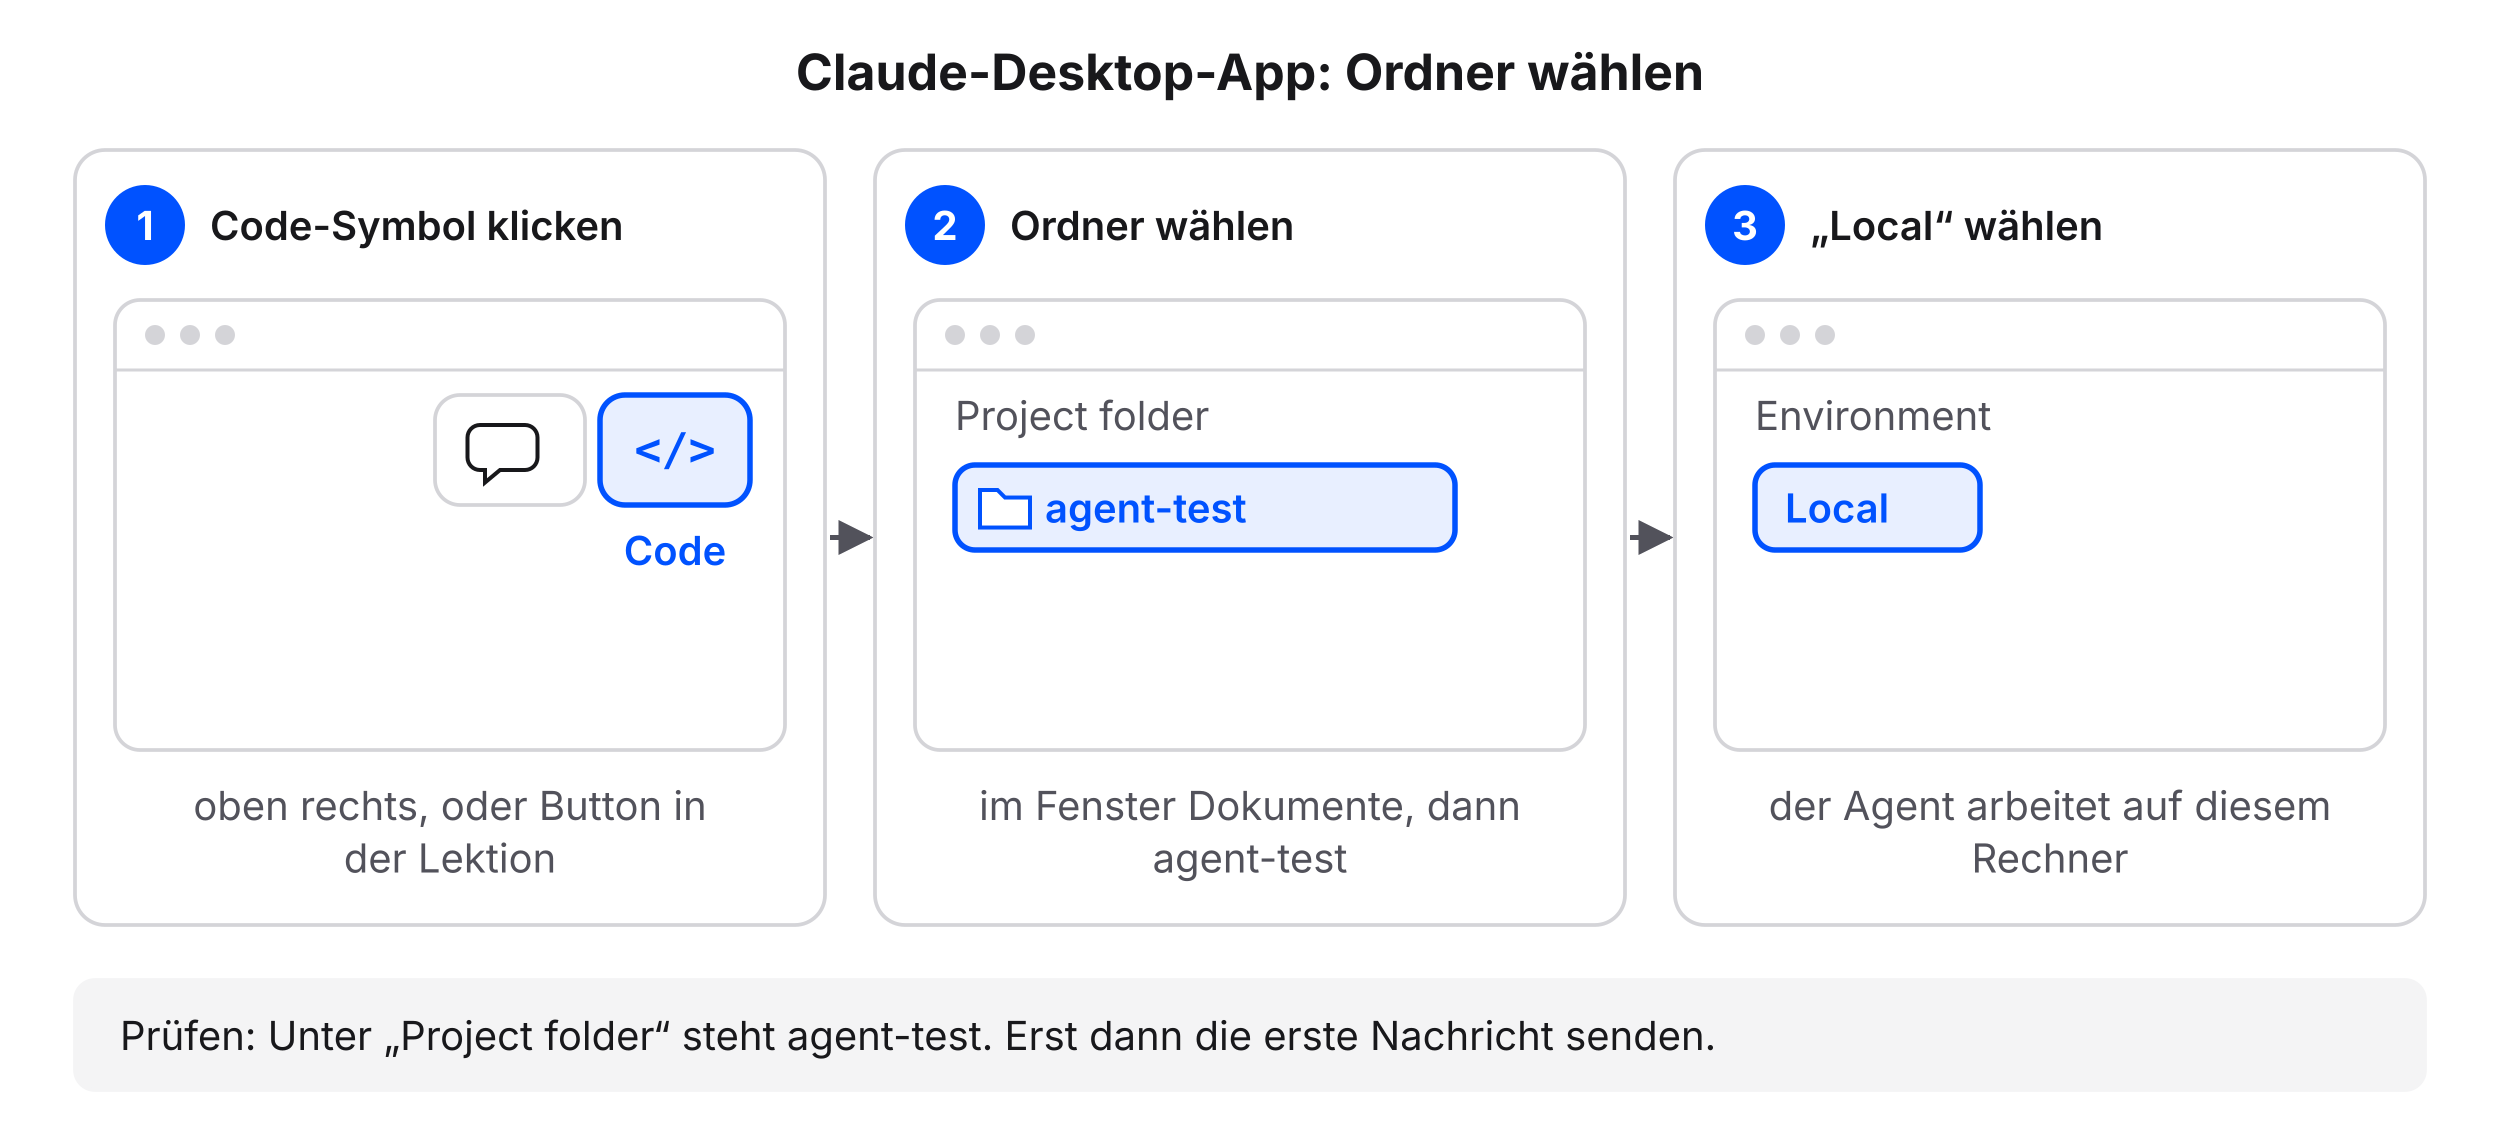
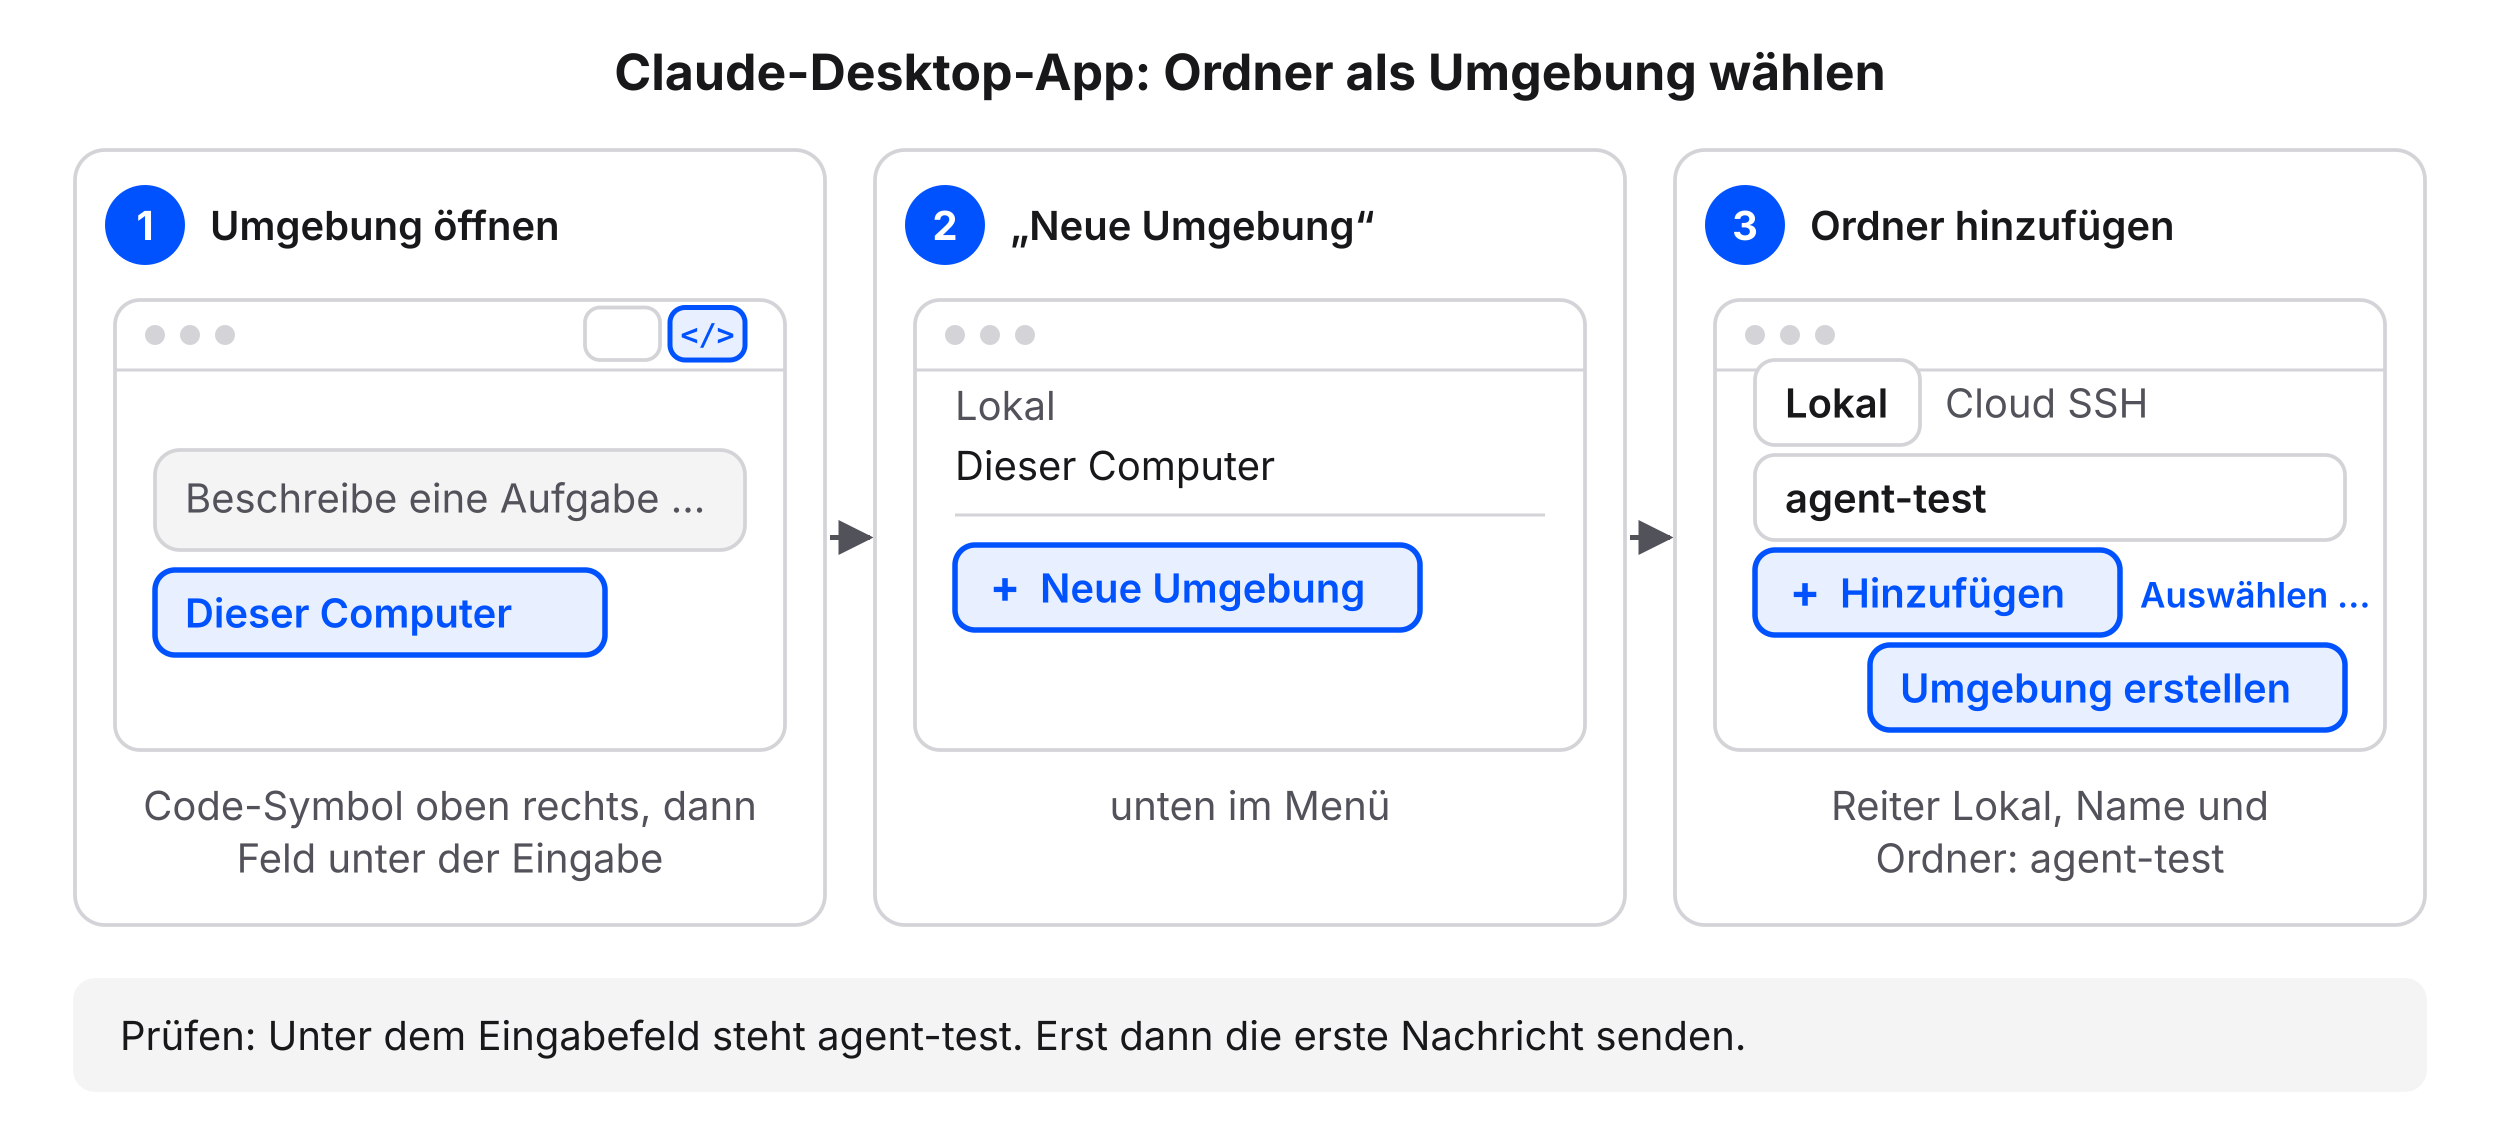
<svg xmlns="http://www.w3.org/2000/svg" viewBox="0 0 1000 452" width="1000" height="452">
  <defs>
    <marker id="a" viewBox="0 0 10 10" refX="9" refY="5" markerWidth="7" markerHeight="7" orient="auto">
      <path d="M0,0 L10,5 L0,10 z" fill="#52525b" />
    </marker>
    <marker id="ab" viewBox="0 0 10 10" refX="9" refY="5" markerWidth="7" markerHeight="7" orient="auto">
      <path d="M0,0 L10,5 L0,10 z" fill="#0052ff" />
    </marker>
  </defs>
  <rect width="1000" height="452" fill="#ffffff" />
-   <text x="500" y="36" font-family="Inter, Helvetica, Arial, sans-serif" font-size="20" font-weight="700" fill="#18181b" text-anchor="middle">Claude-Desktop-App: Ordner wählen</text>
+   <text x="500" y="36" font-family="Inter, Helvetica, Arial, sans-serif" font-size="20" font-weight="700" fill="#18181b" text-anchor="middle">Claude-Desktop-App: Ordner als Umgebung wählen</text>
  <rect x="30" y="60" width="300" height="310" rx="12" fill="#ffffff" stroke="#d4d4d8" stroke-width="1.5" />
  <circle cx="58" cy="90" r="16" fill="#0052ff" />
  <text x="58" y="96" font-family="Inter, Helvetica, Arial, sans-serif" font-size="16" font-weight="700" fill="#ffffff" text-anchor="middle">1</text>
-   <text x="84" y="96" font-family="Inter, Helvetica, Arial, sans-serif" font-size="16" font-weight="600" fill="#18181b" text-anchor="start">Code-Symbol klicken</text>
+   <text x="84" y="96" font-family="Inter, Helvetica, Arial, sans-serif" font-size="16" font-weight="600" fill="#18181b" text-anchor="start">Umgebung öffnen</text>
  <rect x="46" y="120" width="268" height="180" rx="10" fill="#ffffff" stroke="#d4d4d8" stroke-width="1.5" />
  <line x1="46" y1="148" x2="314" y2="148" stroke="#d4d4d8" stroke-width="1.2" />
  <circle cx="62" cy="134" r="4" fill="#d4d4d8" />
  <circle cx="76" cy="134" r="4" fill="#d4d4d8" />
  <circle cx="90" cy="134" r="4" fill="#d4d4d8" />
-   <rect x="174" y="158" width="60" height="44" rx="10" fill="#ffffff" stroke="#d4d4d8" stroke-width="1.5" />
-   <path d="M192,170 h18 a5,5 0 0 1 5,5 v8 a5,5 0 0 1 -5,5 h-10 l-6,5 v-5 h-2 a5,5 0 0 1 -5,-5 v-8 a5,5 0 0 1 5,-5 z" fill="#ffffff" stroke="#18181b" stroke-width="1.6" />
-   <rect x="240" y="158" width="60" height="44" rx="10" fill="#e8efff" stroke="#0052ff" stroke-width="2.2" />
-   <text x="270" y="186" font-family="ui-monospace, Menlo, monospace" font-size="18" font-weight="700" fill="#0052ff" text-anchor="middle">&lt;/&gt;</text>
-   <text x="270" y="226" font-family="Inter, Helvetica, Arial, sans-serif" font-size="16" font-weight="600" fill="#0052ff" text-anchor="middle">Code</text>
-   <text x="180.0" y="328" font-family="Inter, Helvetica, Arial, sans-serif" font-size="16" font-weight="400" fill="#52525b" text-anchor="middle">oben rechts, oder Button in</text>
-   <text x="180.0" y="349" font-family="Inter, Helvetica, Arial, sans-serif" font-size="16" font-weight="400" fill="#52525b" text-anchor="middle">der Lektion</text>
+   <rect x="234" y="123" width="30" height="21" rx="6" fill="#ffffff" stroke="#d4d4d8" stroke-width="1.5" />
+   <rect x="268" y="123" width="30" height="21" rx="6" fill="#e8efff" stroke="#0052ff" stroke-width="2" />
+   <text x="283" y="138" font-family="ui-monospace, Menlo, monospace" font-size="12" font-weight="700" fill="#0052ff" text-anchor="middle">&lt;/&gt;</text>
+   <rect x="62" y="180" width="236" height="40" rx="10" fill="#f4f4f5" stroke="#d4d4d8" stroke-width="1.5" />
+   <text x="74" y="205" font-family="Inter, Helvetica, Arial, sans-serif" font-size="16" font-weight="400" fill="#52525b" text-anchor="start">Beschreibe eine Aufgabe …</text>
+   <rect x="62" y="228" width="180" height="34" rx="8" fill="#e8efff" stroke="#0052ff" stroke-width="2.2" />
+   <text x="74" y="251" font-family="Inter, Helvetica, Arial, sans-serif" font-size="16" font-weight="600" fill="#0052ff" text-anchor="start">Dieser Computer</text>
+   <text x="180.0" y="328" font-family="Inter, Helvetica, Arial, sans-serif" font-size="16" font-weight="400" fill="#52525b" text-anchor="middle">Code-Symbol oben rechts, dann</text>
+   <text x="180.0" y="349" font-family="Inter, Helvetica, Arial, sans-serif" font-size="16" font-weight="400" fill="#52525b" text-anchor="middle">Feld unter der Eingabe</text>
  <line x1="332" y1="215.0" x2="348" y2="215.0" stroke="#52525b" stroke-width="2" marker-end="url(#a)" />
  <rect x="350" y="60" width="300" height="310" rx="12" fill="#ffffff" stroke="#d4d4d8" stroke-width="1.5" />
  <circle cx="378" cy="90" r="16" fill="#0052ff" />
  <text x="378" y="96" font-family="Inter, Helvetica, Arial, sans-serif" font-size="16" font-weight="700" fill="#ffffff" text-anchor="middle">2</text>
-   <text x="404" y="96" font-family="Inter, Helvetica, Arial, sans-serif" font-size="16" font-weight="600" fill="#18181b" text-anchor="start">Ordner wählen</text>
+   <text x="404" y="96" font-family="Inter, Helvetica, Arial, sans-serif" font-size="16" font-weight="600" fill="#18181b" text-anchor="start">„Neue Umgebung“</text>
  <rect x="366" y="120" width="268" height="180" rx="10" fill="#ffffff" stroke="#d4d4d8" stroke-width="1.5" />
  <line x1="366" y1="148" x2="634" y2="148" stroke="#d4d4d8" stroke-width="1.2" />
  <circle cx="382" cy="134" r="4" fill="#d4d4d8" />
  <circle cx="396" cy="134" r="4" fill="#d4d4d8" />
  <circle cx="410" cy="134" r="4" fill="#d4d4d8" />
-   <text x="382" y="172" font-family="Inter, Helvetica, Arial, sans-serif" font-size="16" font-weight="400" fill="#52525b" text-anchor="start">Project folder</text>
-   <rect x="382" y="186" width="200" height="34" rx="8" fill="#e8efff" stroke="#0052ff" stroke-width="2.2" />
-   <path d="M392,196 L399,196 L402,199 L412,199 L412,211 L392,211 Z" fill="#ffffff" stroke="#0052ff" stroke-width="1.6" />
-   <text x="418" y="209" font-family="Inter, Helvetica, Arial, sans-serif" font-size="16" font-weight="600" fill="#0052ff" text-anchor="start">agent-test</text>
-   <text x="500.0" y="328" font-family="Inter, Helvetica, Arial, sans-serif" font-size="16" font-weight="400" fill="#52525b" text-anchor="middle">im Fenster Dokumente, dann</text>
-   <text x="500.0" y="349" font-family="Inter, Helvetica, Arial, sans-serif" font-size="16" font-weight="400" fill="#52525b" text-anchor="middle">agent-test</text>
+   <text x="382" y="168" font-family="Inter, Helvetica, Arial, sans-serif" font-size="16" font-weight="400" fill="#52525b" text-anchor="start">Lokal</text>
+   <text x="382" y="192" font-family="Inter, Helvetica, Arial, sans-serif" font-size="16" font-weight="400" fill="#18181b" text-anchor="start">Dieser Computer</text>
+   <line x1="382" y1="206" x2="618" y2="206" stroke="#d4d4d8" stroke-width="1.2" />
+   <rect x="382" y="218" width="186" height="34" rx="8" fill="#e8efff" stroke="#0052ff" stroke-width="2.2" />
+   <text x="402" y="241" font-family="Inter, Helvetica, Arial, sans-serif" font-size="18" font-weight="700" fill="#0052ff" text-anchor="middle">+</text>
+   <text x="416" y="241" font-family="Inter, Helvetica, Arial, sans-serif" font-size="16" font-weight="600" fill="#0052ff" text-anchor="start">Neue Umgebung</text>
+   <text x="500.0" y="328" font-family="Inter, Helvetica, Arial, sans-serif" font-size="16" font-weight="400" fill="#52525b" text-anchor="middle">unten im Menü</text>
  <line x1="652" y1="215.0" x2="668" y2="215.0" stroke="#52525b" stroke-width="2" marker-end="url(#a)" />
  <rect x="670" y="60" width="300" height="310" rx="12" fill="#ffffff" stroke="#d4d4d8" stroke-width="1.5" />
  <circle cx="698" cy="90" r="16" fill="#0052ff" />
  <text x="698" y="96" font-family="Inter, Helvetica, Arial, sans-serif" font-size="16" font-weight="700" fill="#ffffff" text-anchor="middle">3</text>
-   <text x="724" y="96" font-family="Inter, Helvetica, Arial, sans-serif" font-size="16" font-weight="600" fill="#18181b" text-anchor="start">„Local“ wählen</text>
+   <text x="724" y="96" font-family="Inter, Helvetica, Arial, sans-serif" font-size="16" font-weight="600" fill="#18181b" text-anchor="start">Ordner hinzufügen</text>
  <rect x="686" y="120" width="268" height="180" rx="10" fill="#ffffff" stroke="#d4d4d8" stroke-width="1.5" />
  <line x1="686" y1="148" x2="954" y2="148" stroke="#d4d4d8" stroke-width="1.2" />
  <circle cx="702" cy="134" r="4" fill="#d4d4d8" />
  <circle cx="716" cy="134" r="4" fill="#d4d4d8" />
  <circle cx="730" cy="134" r="4" fill="#d4d4d8" />
-   <text x="702" y="172" font-family="Inter, Helvetica, Arial, sans-serif" font-size="16" font-weight="400" fill="#52525b" text-anchor="start">Environment</text>
-   <rect x="702" y="186" width="90" height="34" rx="8" fill="#e8efff" stroke="#0052ff" stroke-width="2.2" />
-   <text x="714" y="209" font-family="Inter, Helvetica, Arial, sans-serif" font-size="16" font-weight="600" fill="#0052ff" text-anchor="start">Local</text>
-   <text x="820.0" y="328" font-family="Inter, Helvetica, Arial, sans-serif" font-size="16" font-weight="400" fill="#52525b" text-anchor="middle">der Agent arbeitet auf diesem</text>
-   <text x="820.0" y="349" font-family="Inter, Helvetica, Arial, sans-serif" font-size="16" font-weight="400" fill="#52525b" text-anchor="middle">Rechner</text>
+   <rect x="702" y="144" width="66" height="34" rx="8" fill="#ffffff" stroke="#d4d4d8" stroke-width="1.5" />
+   <text x="714" y="167" font-family="Inter, Helvetica, Arial, sans-serif" font-size="16" font-weight="600" fill="#18181b" text-anchor="start">Lokal</text>
+   <text x="778" y="167" font-family="Inter, Helvetica, Arial, sans-serif" font-size="16" font-weight="400" fill="#52525b" text-anchor="start">Cloud  SSH</text>
+   <rect x="702" y="182" width="236" height="34" rx="8" fill="#ffffff" stroke="#d4d4d8" stroke-width="1.5" />
+   <text x="714" y="205" font-family="Inter, Helvetica, Arial, sans-serif" font-size="16" font-weight="600" fill="#18181b" text-anchor="start">agent-test</text>
+   <rect x="702" y="220" width="146" height="34" rx="8" fill="#e8efff" stroke="#0052ff" stroke-width="2.2" />
+   <text x="722" y="243" font-family="Inter, Helvetica, Arial, sans-serif" font-size="18" font-weight="700" fill="#0052ff" text-anchor="middle">+</text>
+   <text x="736" y="243" font-family="Inter, Helvetica, Arial, sans-serif" font-size="16" font-weight="600" fill="#0052ff" text-anchor="start">Hinzufügen</text>
+   <text x="856" y="243" font-family="Inter, Helvetica, Arial, sans-serif" font-size="14" font-weight="600" fill="#0052ff" text-anchor="start">Auswählen …</text>
+   <rect x="748" y="258" width="190" height="34" rx="8" fill="#e8efff" stroke="#0052ff" stroke-width="2.2" />
+   <text x="760" y="281" font-family="Inter, Helvetica, Arial, sans-serif" font-size="16" font-weight="600" fill="#0052ff" text-anchor="start">Umgebung erstellen</text>
+   <text x="820.0" y="328" font-family="Inter, Helvetica, Arial, sans-serif" font-size="16" font-weight="400" fill="#52525b" text-anchor="middle">Reiter Lokal, Name und</text>
+   <text x="820.0" y="349" font-family="Inter, Helvetica, Arial, sans-serif" font-size="16" font-weight="400" fill="#52525b" text-anchor="middle">Ordner: agent-test</text>
  <rect x="30" y="392" width="940" height="44" rx="8" fill="#f4f4f5" stroke="#f4f4f5" stroke-width="1.5" />
-   <text x="48" y="420" font-family="Inter, Helvetica, Arial, sans-serif" font-size="16" font-weight="400" fill="#18181b" text-anchor="start">Prüfen: Unter „Project folder“ steht agent-test. Erst dann die erste Nachricht senden.</text>
+   <text x="48" y="420" font-family="Inter, Helvetica, Arial, sans-serif" font-size="16" font-weight="400" fill="#18181b" text-anchor="start">Prüfen: Unter dem Eingabefeld steht agent-test. Erst dann die erste Nachricht senden.</text>
</svg>
